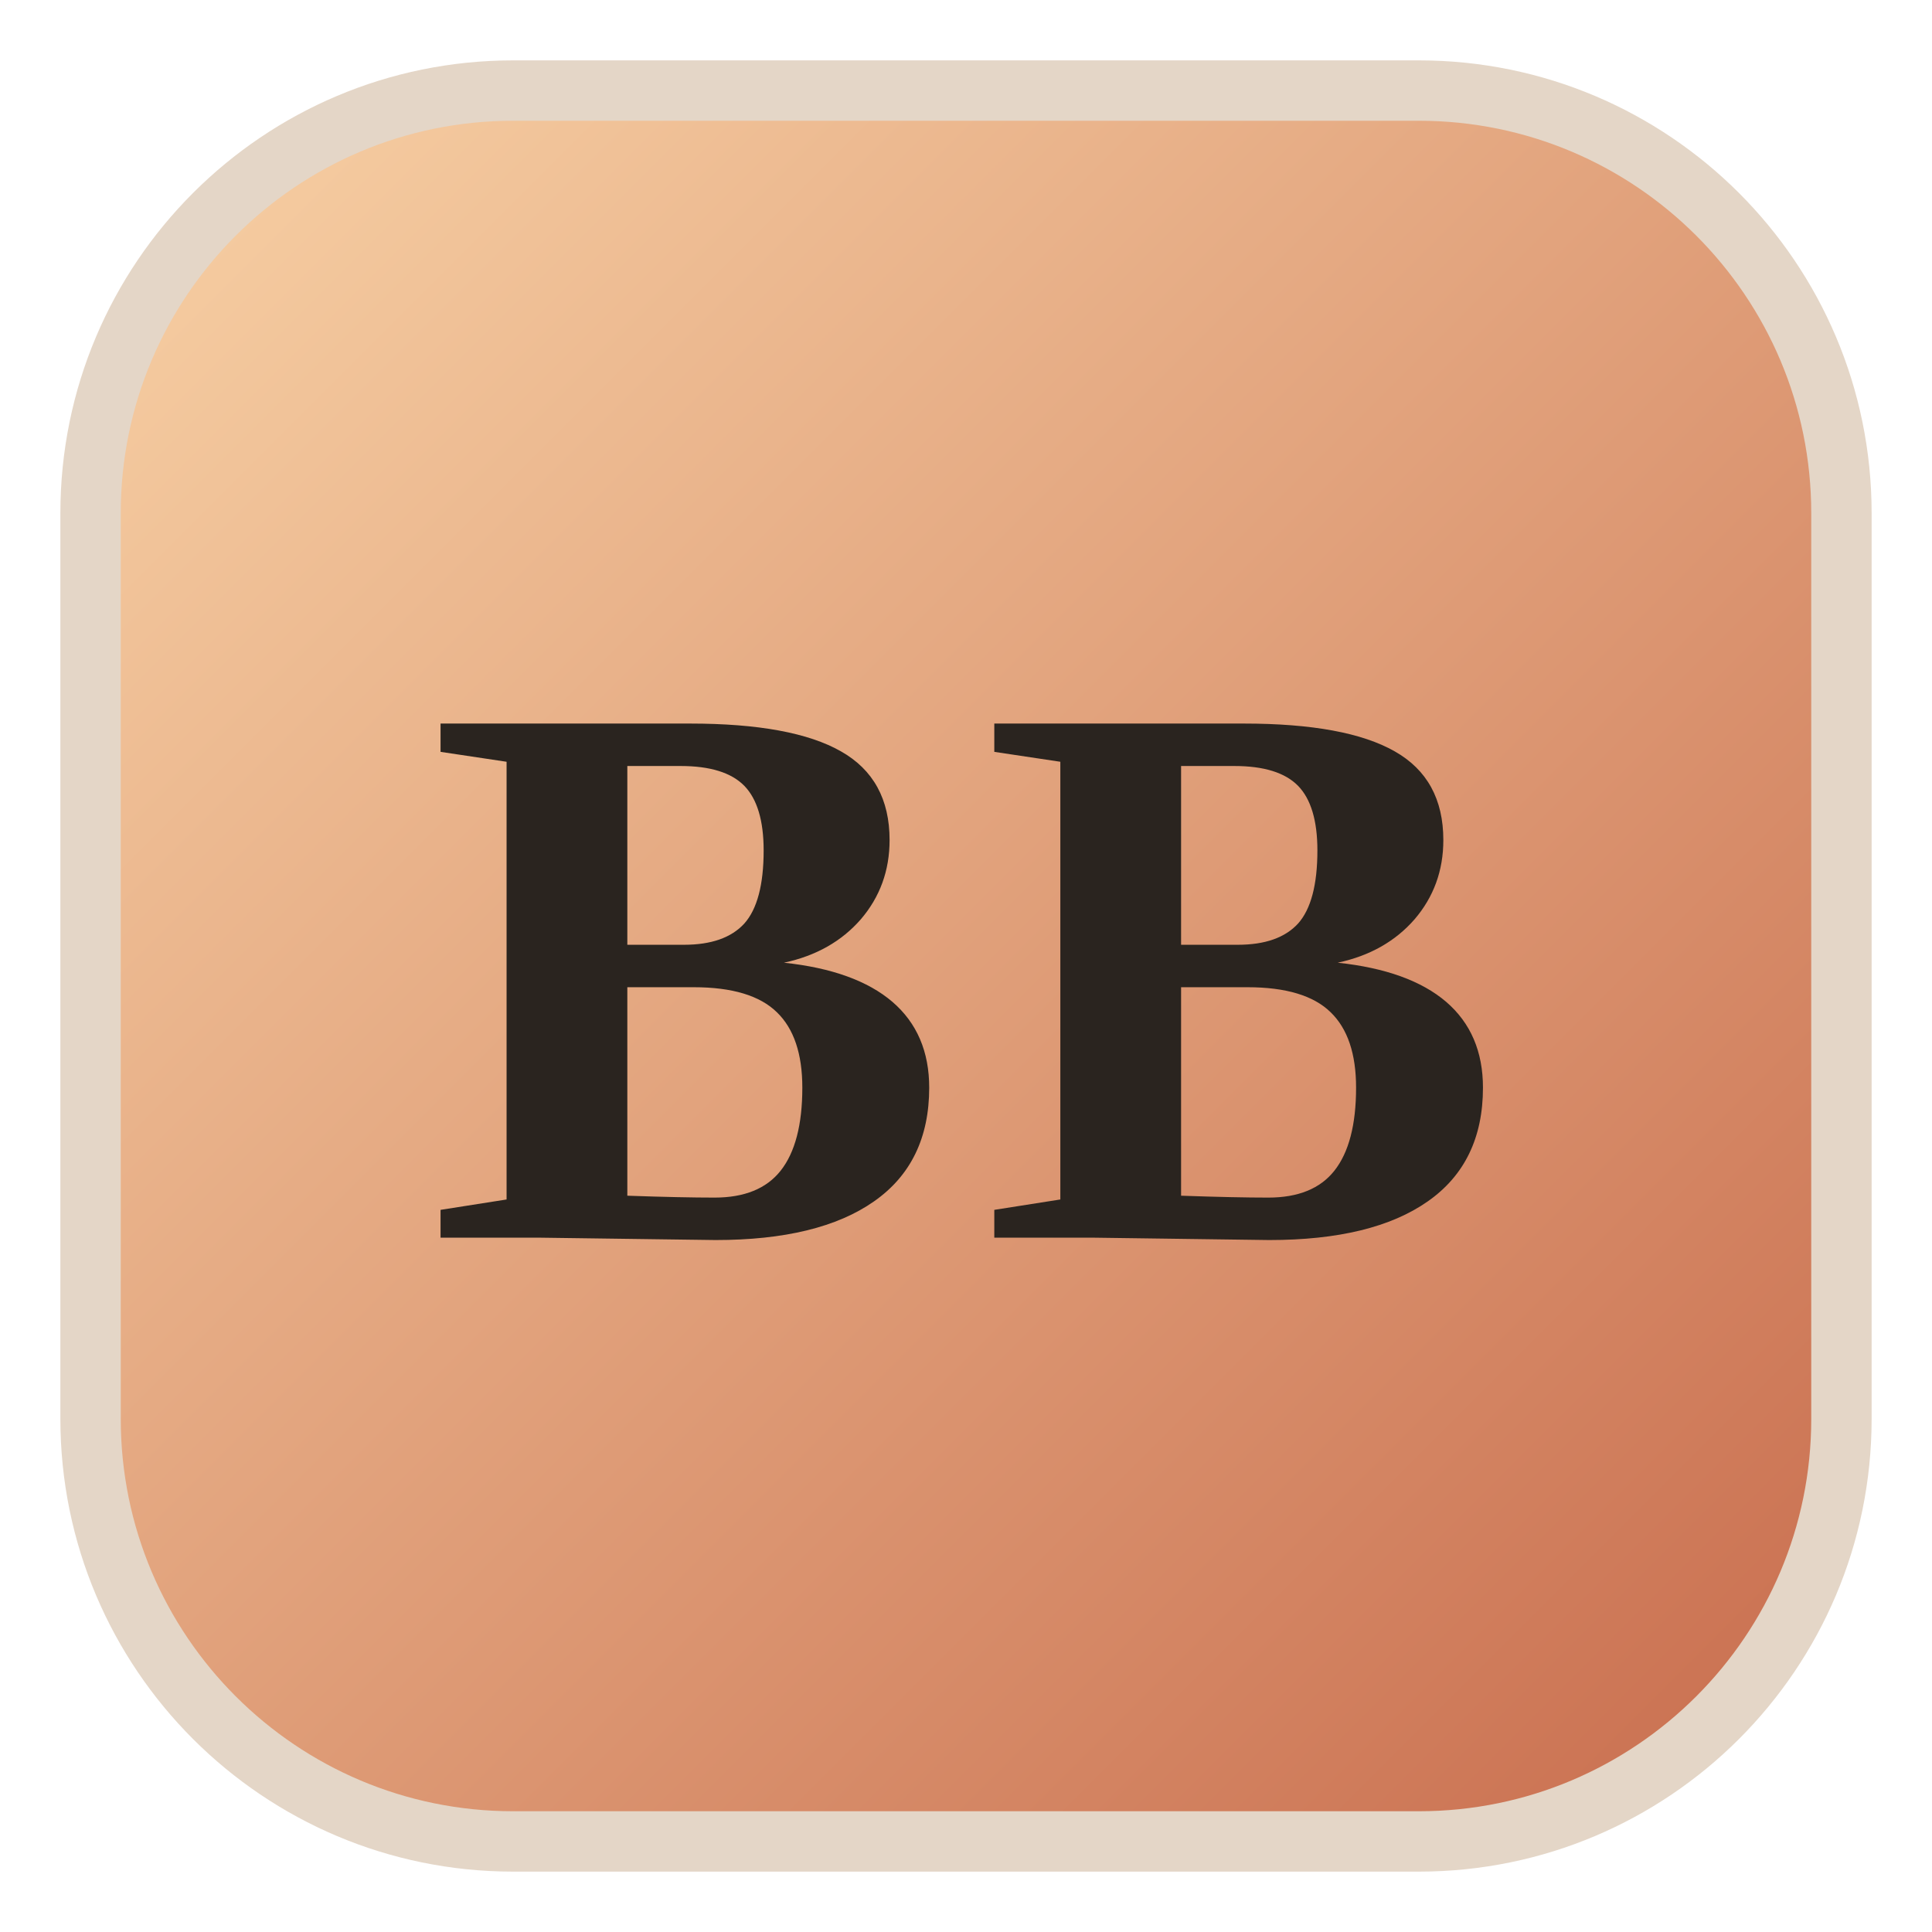
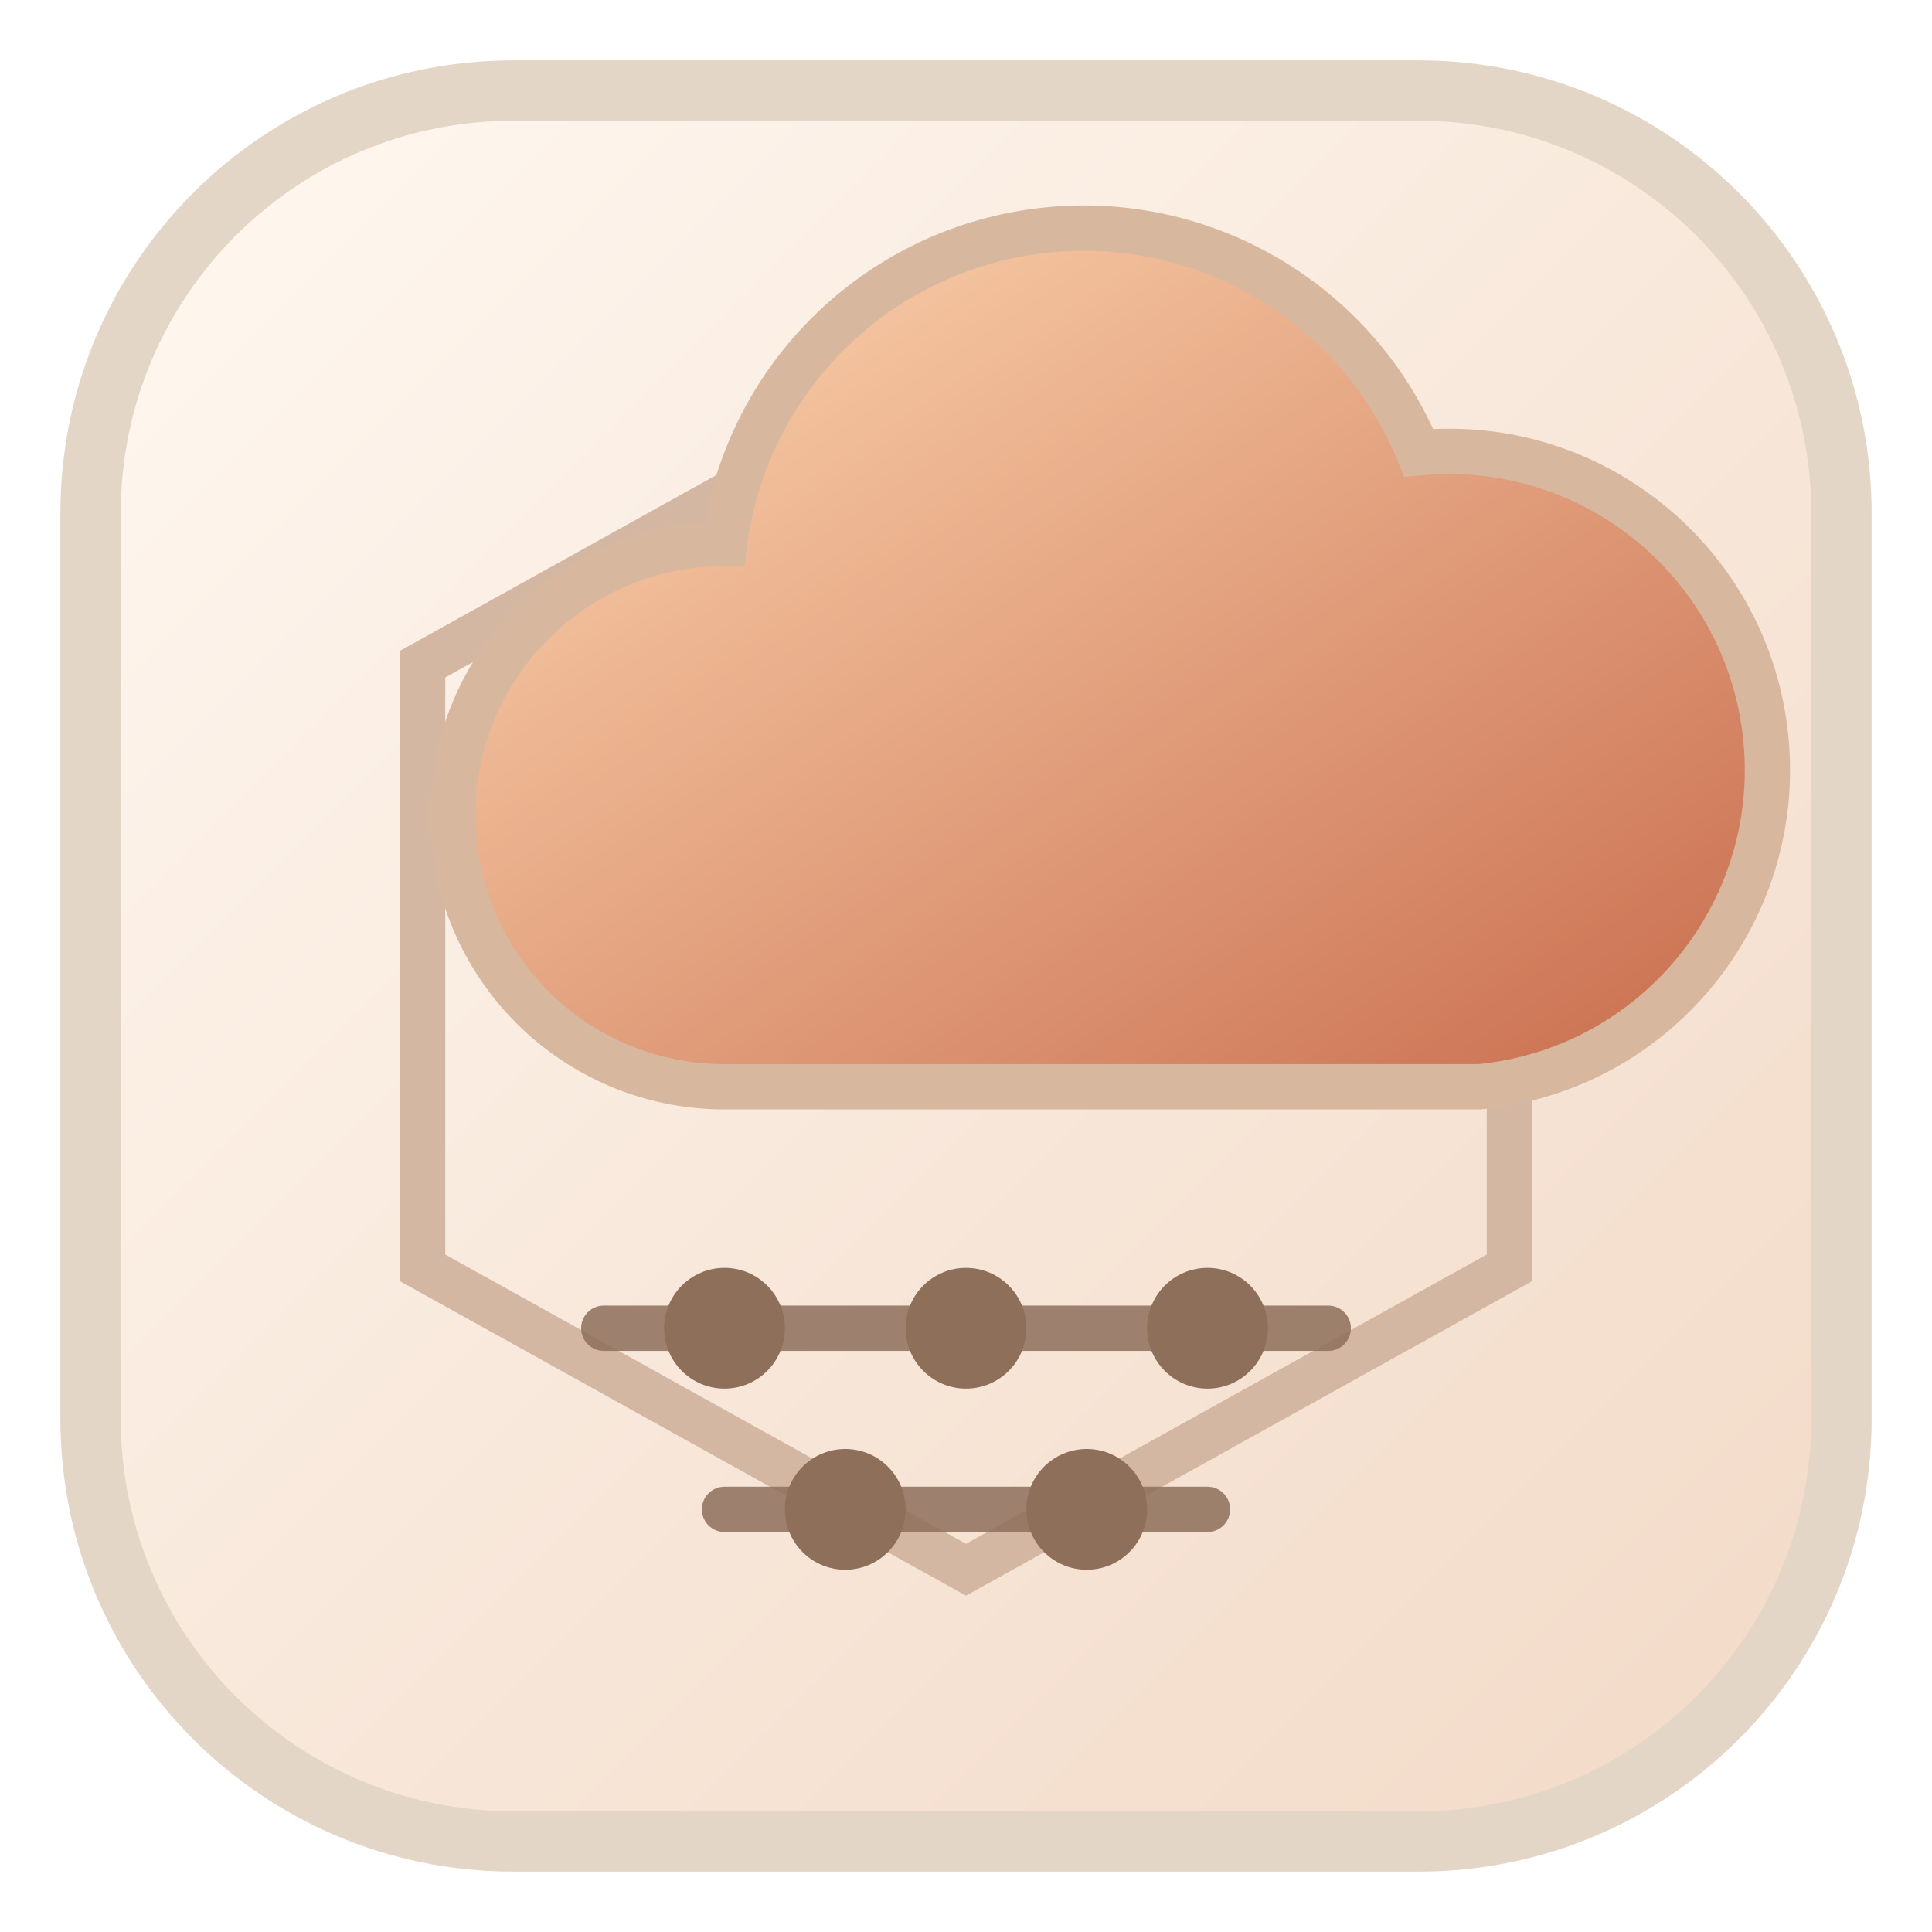
- <svg xmlns="http://www.w3.org/2000/svg" width="64" height="64" viewBox="0 0 64 64" role="img" aria-label="Favicon BB">
+ <svg xmlns="http://www.w3.org/2000/svg" width="64" height="64" viewBox="0 0 64 64" role="img" aria-label="Favicon cloud tech">
  <defs>
-     <linearGradient id="warm" x1="0" y1="0" x2="1" y2="1">
-       <stop offset="0%" stop-color="#f8d2a6" />
+     <linearGradient id="warmCloud" x1="0" y1="0" x2="1" y2="1">
+       <stop offset="0%" stop-color="#ffd9b3" />
      <stop offset="100%" stop-color="#c86c4d" />
    </linearGradient>
+     <linearGradient id="sky" x1="0" y1="0" x2="1" y2="1">
+       <stop offset="0%" stop-color="#fff8f1" />
+       <stop offset="100%" stop-color="#f2d9c6" />
+     </linearGradient>
  </defs>
-   <rect x="3" y="3" width="58" height="58" rx="14" fill="url(#warm)" stroke="#e4d6c7" stroke-width="2" />
-   <text x="32" y="41" text-anchor="middle" font-family="Fraunces, Times New Roman, serif" font-size="26" font-weight="700" fill="#2a241f" letter-spacing="1">BB</text>
+   <rect x="3" y="3" width="58" height="58" rx="14" fill="url(#sky)" stroke="#e4d6c7" stroke-width="2" />
+   <g fill="none" stroke="#d3b7a2" stroke-width="1.5">
+     <path d="M32 12 50 22v20L32 52 14 42V22z" />
+   </g>
+   <path d="M40 36H24a9 9 0 0 1 0-18 12 12 0 0 1 23-3 8 8 0 1 1 2 21h-9z" fill="url(#warmCloud)" stroke="#d7b79d" stroke-width="1.5" />
+   <g stroke="#8d6f5a" stroke-width="1.5" stroke-linecap="round" opacity="0.85">
+     <line x1="20" y1="44" x2="44" y2="44" />
+     <line x1="24" y1="50" x2="40" y2="50" />
+   </g>
+   <g fill="#8d6f5a">
+     <circle cx="24" cy="44" r="2" />
+     <circle cx="32" cy="44" r="2" />
+     <circle cx="40" cy="44" r="2" />
+     <circle cx="28" cy="50" r="2" />
+     <circle cx="36" cy="50" r="2" />
+   </g>
</svg>
